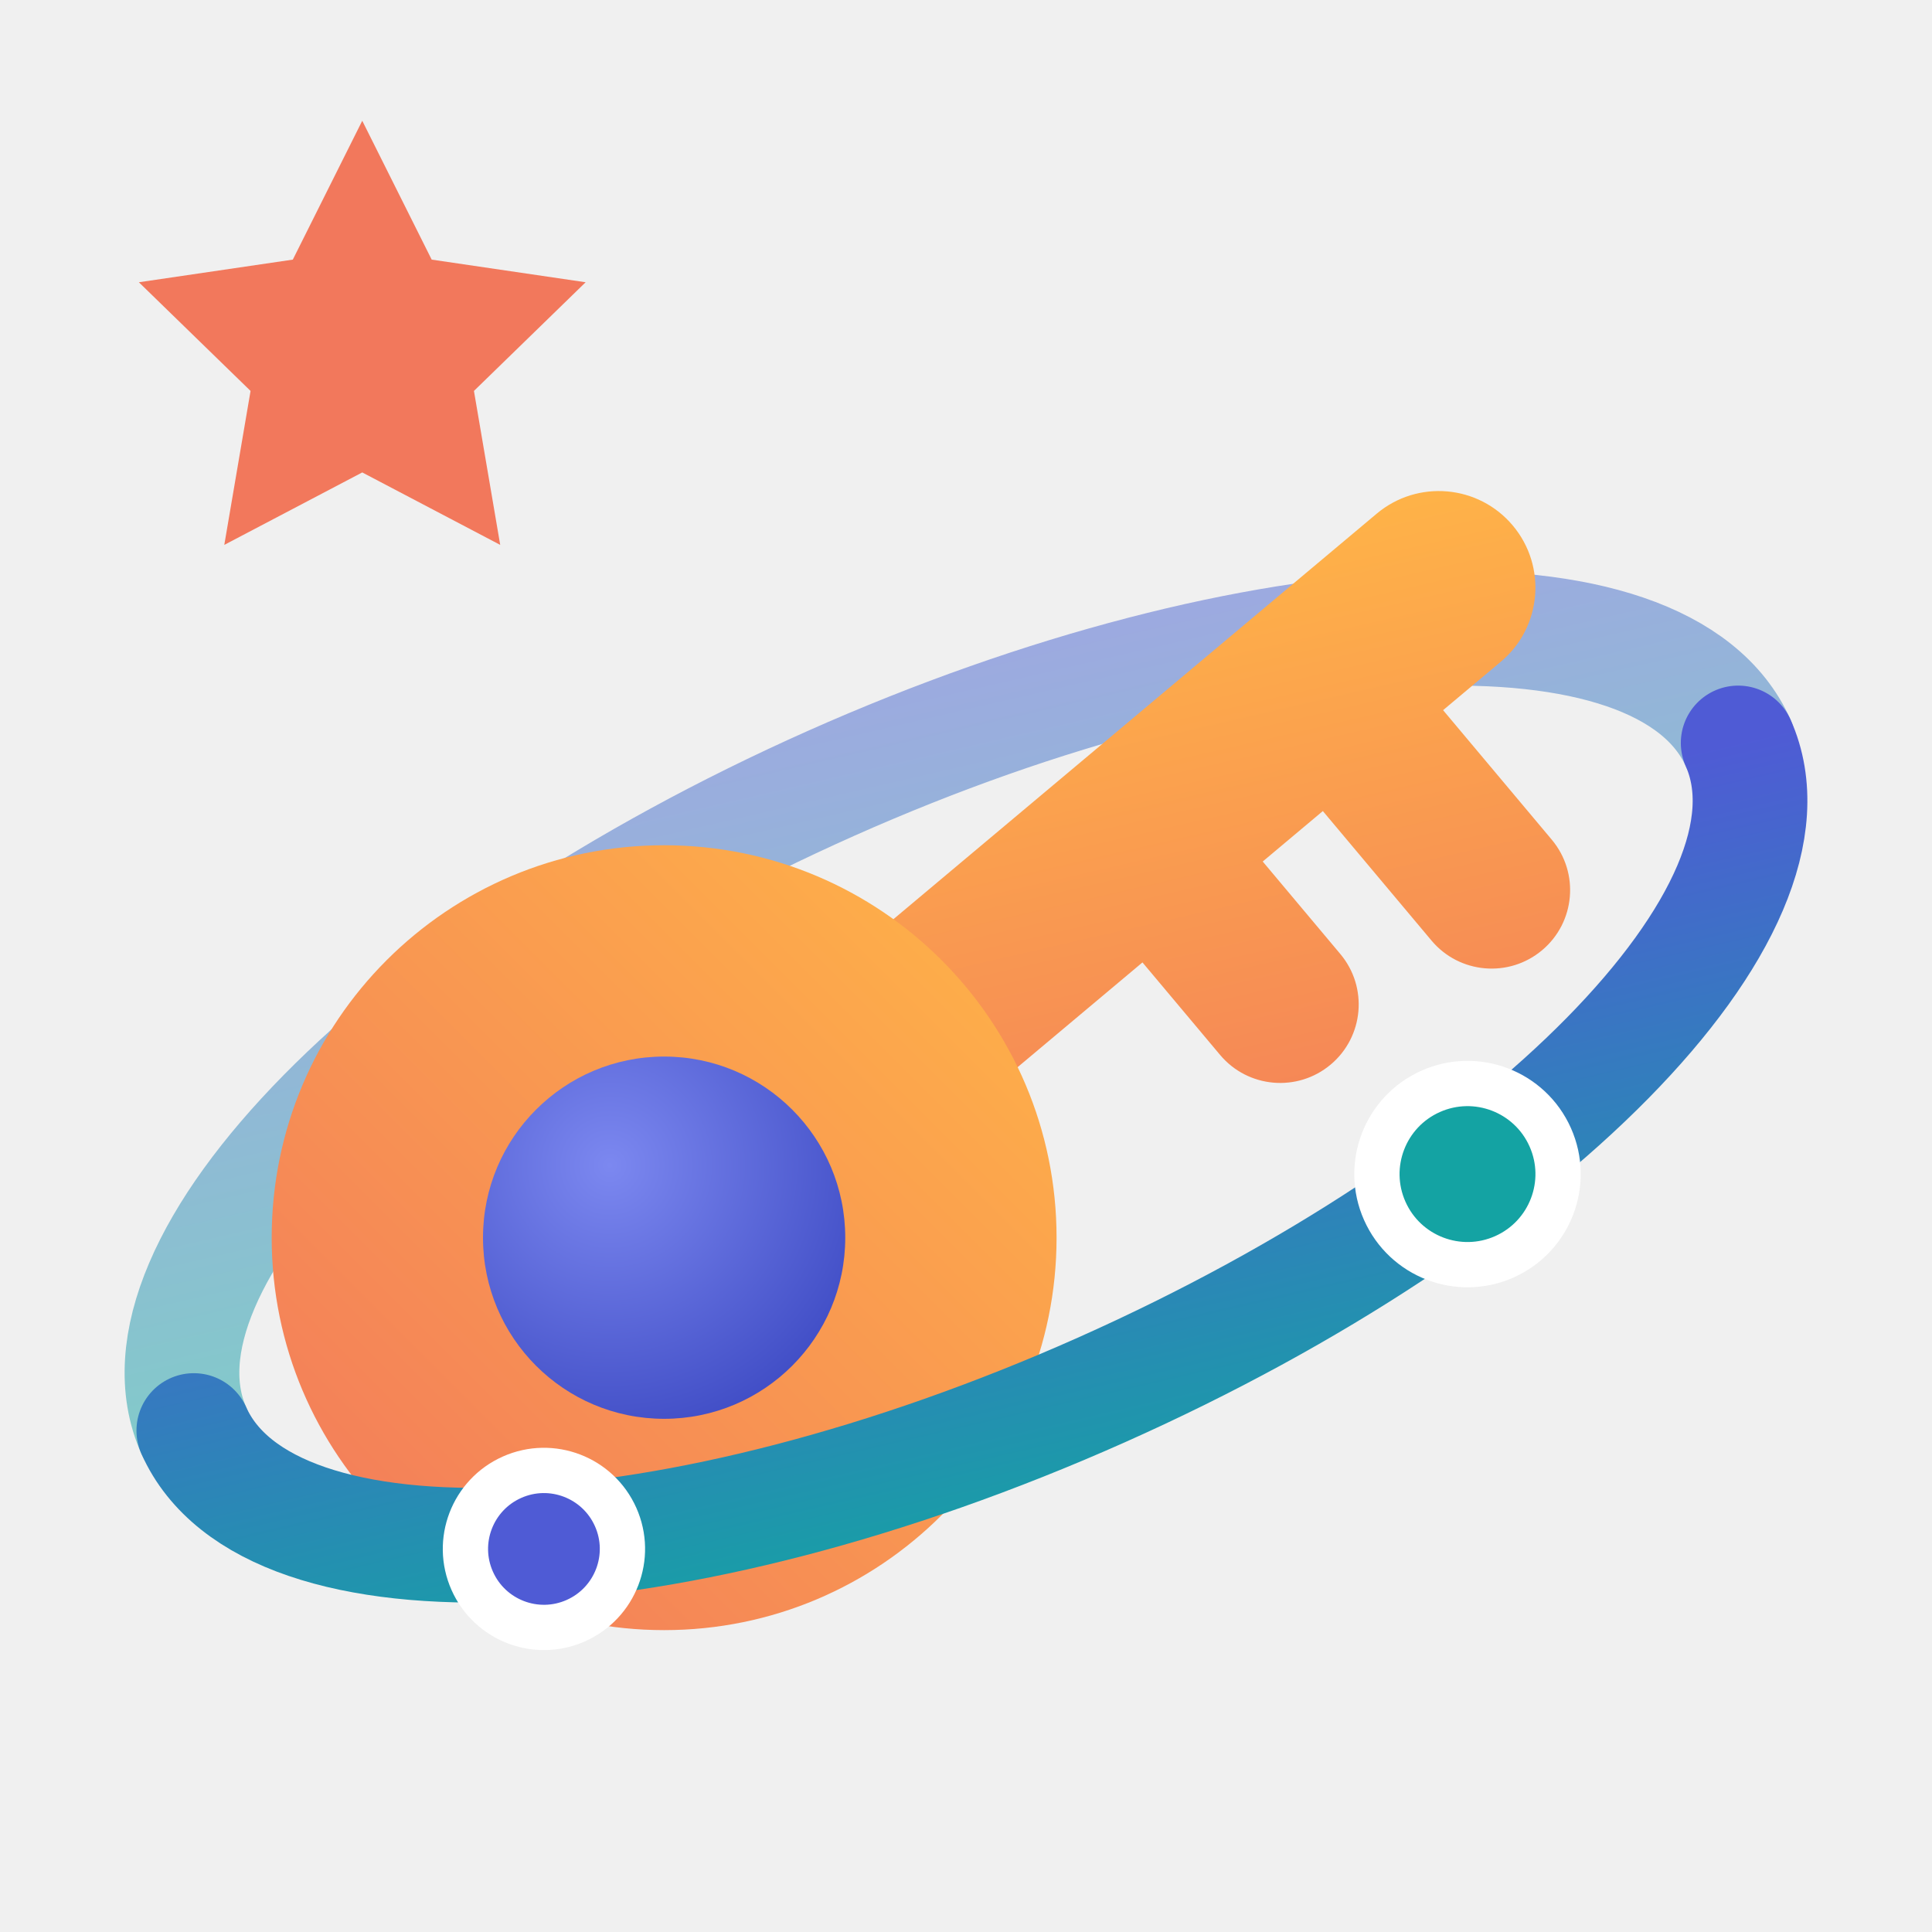
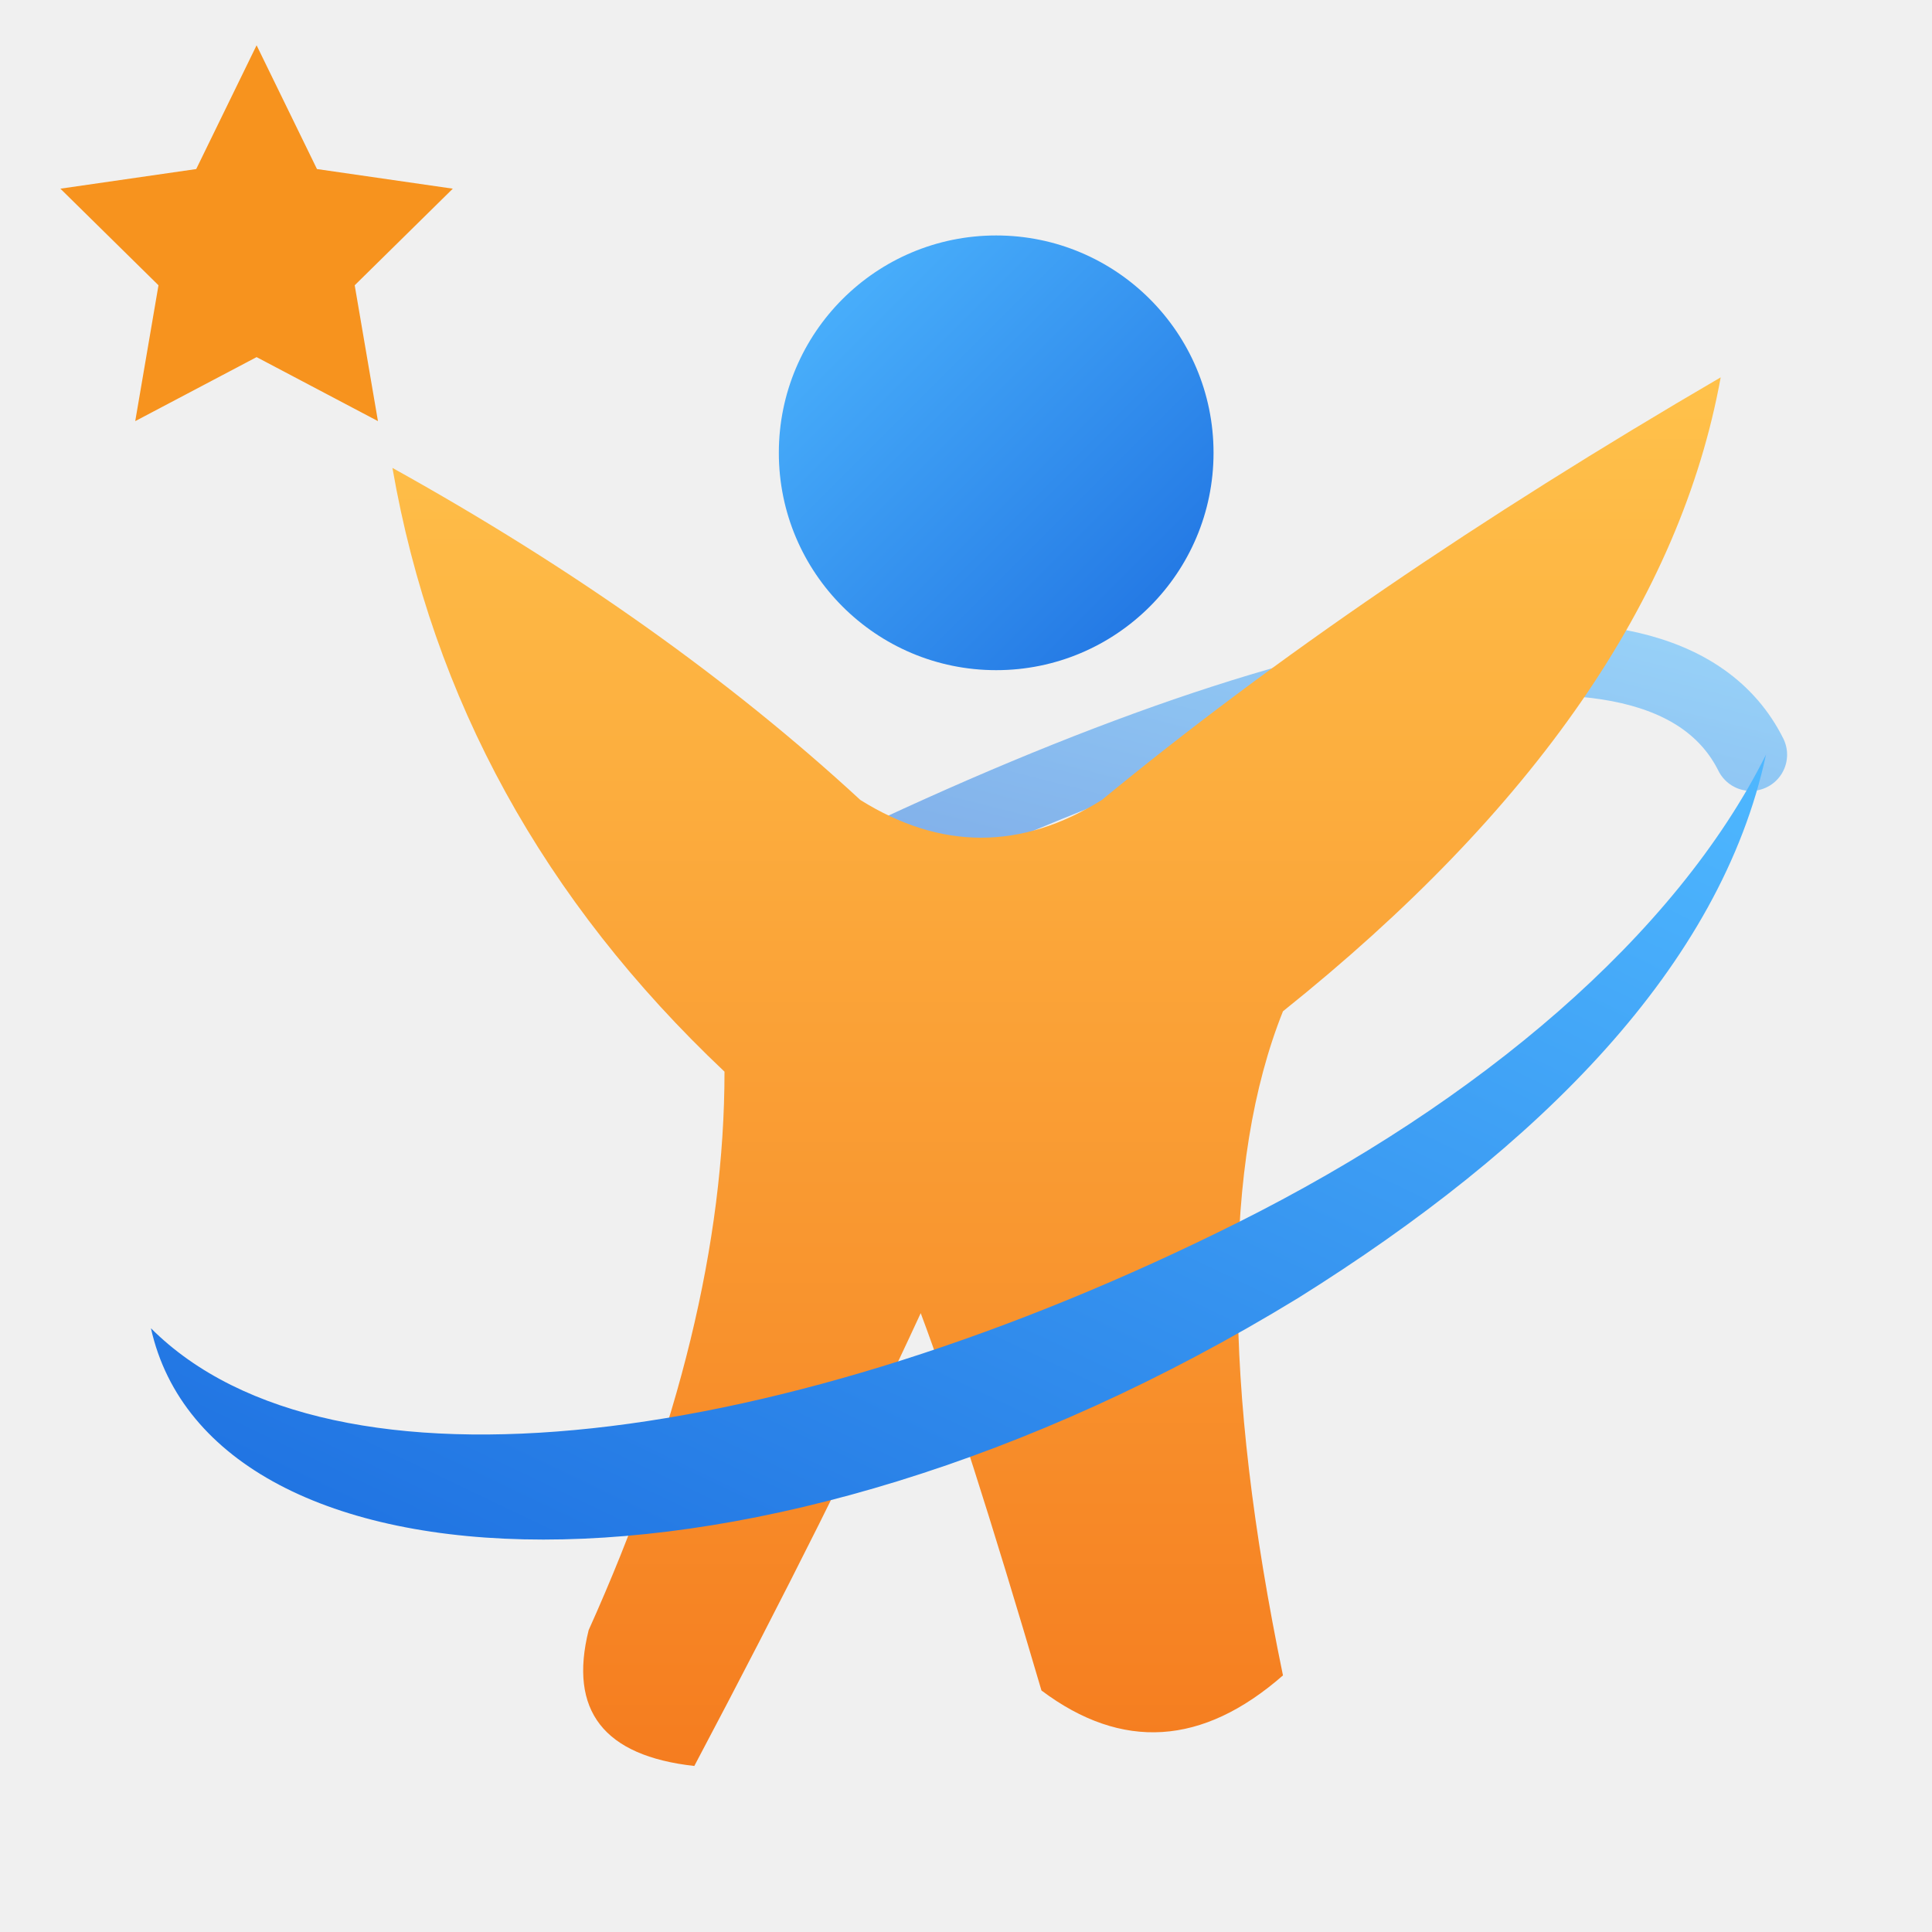
- <svg xmlns="http://www.w3.org/2000/svg" viewBox="0 0 64 64" role="img" aria-label="KMS — Key Management Solutions">
+ <svg xmlns="http://www.w3.org/2000/svg" viewBox="0 0 64 64" role="img" aria-label="KMS Ops — Key Management Solutions">
  <defs>
+     <linearGradient id="kms-body" x1="0" y1="0" x2="0" y2="1">
+       <stop offset="0" stop-color="#FFC24B" />
+       <stop offset="1" stop-color="#F57C1F" />
+     </linearGradient>
+     <linearGradient id="kms-head" x1="0" y1="0" x2="1" y2="1">
+       <stop offset="0" stop-color="#4FB8FF" />
+       <stop offset="1" stop-color="#1D6FE0" />
+     </linearGradient>
    <linearGradient id="kms-orbit" x1="0" y1="1" x2="1" y2="0">
-       <stop offset="0" stop-color="#14A3A3" />
-       <stop offset="1" stop-color="#4F5BD5" />
+       <stop offset="0" stop-color="#1D6FE0" />
+       <stop offset="1" stop-color="#4FB8FF" />
    </linearGradient>
-     <linearGradient id="kms-key" x1="0" y1="1" x2="1" y2="0">
-       <stop offset="0" stop-color="#F2785C" />
-       <stop offset="1" stop-color="#FFB547" />
-     </linearGradient>
-     <radialGradient id="kms-hub" cx=".35" cy=".3" r=".8">
-       <stop offset="0" stop-color="#7C88F0" />
-       <stop offset="1" stop-color="#3E4BC4" />
-     </radialGradient>
  </defs>
-   <g transform="rotate(-24 32 36)">
-     <path d="M4 36 A28 11 0 0 1 60 36" fill="none" stroke="url(#kms-orbit)" stroke-width="3.8" stroke-linecap="round" opacity=".5" />
-   </g>
-   <g transform="rotate(-40 22 41)">
-     <path d="M30 37.8 H55.5 a3.2 3.2 0 0 1 0 6.4 H53 v5.6 a2.6 2.6 0 0 1 -5.2 0 V44.2 H45.2 v4 a2.6 2.6 0 0 1 -5.2 0 V44.2 H30 Z" fill="url(#kms-key)" />
-   </g>
-   <circle cx="22" cy="41" r="13" fill="url(#kms-key)" />
-   <circle cx="22" cy="41" r="6" fill="url(#kms-hub)" />
-   <g transform="rotate(-24 32 36)">
-     <path d="M60 36 A28 11 0 0 1 4 36" fill="none" stroke="url(#kms-orbit)" stroke-width="3.8" stroke-linecap="round" />
-     <circle cx="46" cy="45.4" r="3" fill="#14A3A3" stroke="#fff" stroke-width="1.5" />
-     <circle cx="13" cy="44.3" r="2.6" fill="#4F5BD5" stroke="#fff" stroke-width="1.5" />
-   </g>
-   <path d="M12 4 l2.3 4.6 5.1 .75 -3.7 3.6 .87 5.1 -4.57 -2.4 -4.57 2.4 .87 -5.1 -3.7 -3.6 5.1 -.75 Z" fill="#F2785C" />
+   <path d="M58 25 C55 19 42 22 26 30" fill="none" stroke="url(#kms-orbit)" stroke-width="2.4" stroke-linecap="round" opacity=".55" />
+   <path d="M13 15.5 Q22 20.5 28.5 26.5 Q32.5 29 36.5 26.5 Q45 19.5 57 12.5 Q55 23.5 42.5 33.5 Q39.5 41 42.5 55.5 Q38.5 59 34.5 56 Q32 47.5 30.5 43.5 Q27.5 50 23 58.5 Q18.5 58 19.5 54 Q24 44 24 35.5 Q15 27 13 15.5 Z" fill="url(#kms-body)" />
+   <circle cx="33" cy="15" r="7.2" fill="url(#kms-head)" />
+   <path d="M5 44 C7 53 25 54 43 43 C51 38 57 32 58.5 25 C55.5 31 49 36.5 41 40.5 C26 48 11 50 5 44 Z" fill="url(#kms-orbit)" />
+   <path d="M8.5 1.5 l2 4.1 4.5 .65 -3.25 3.2 .77 4.5 -4.02 -2.12 -4.02 2.12 .77 -4.5 -3.25 -3.2 4.5 -.65 Z" fill="#F7931E" />
</svg>
